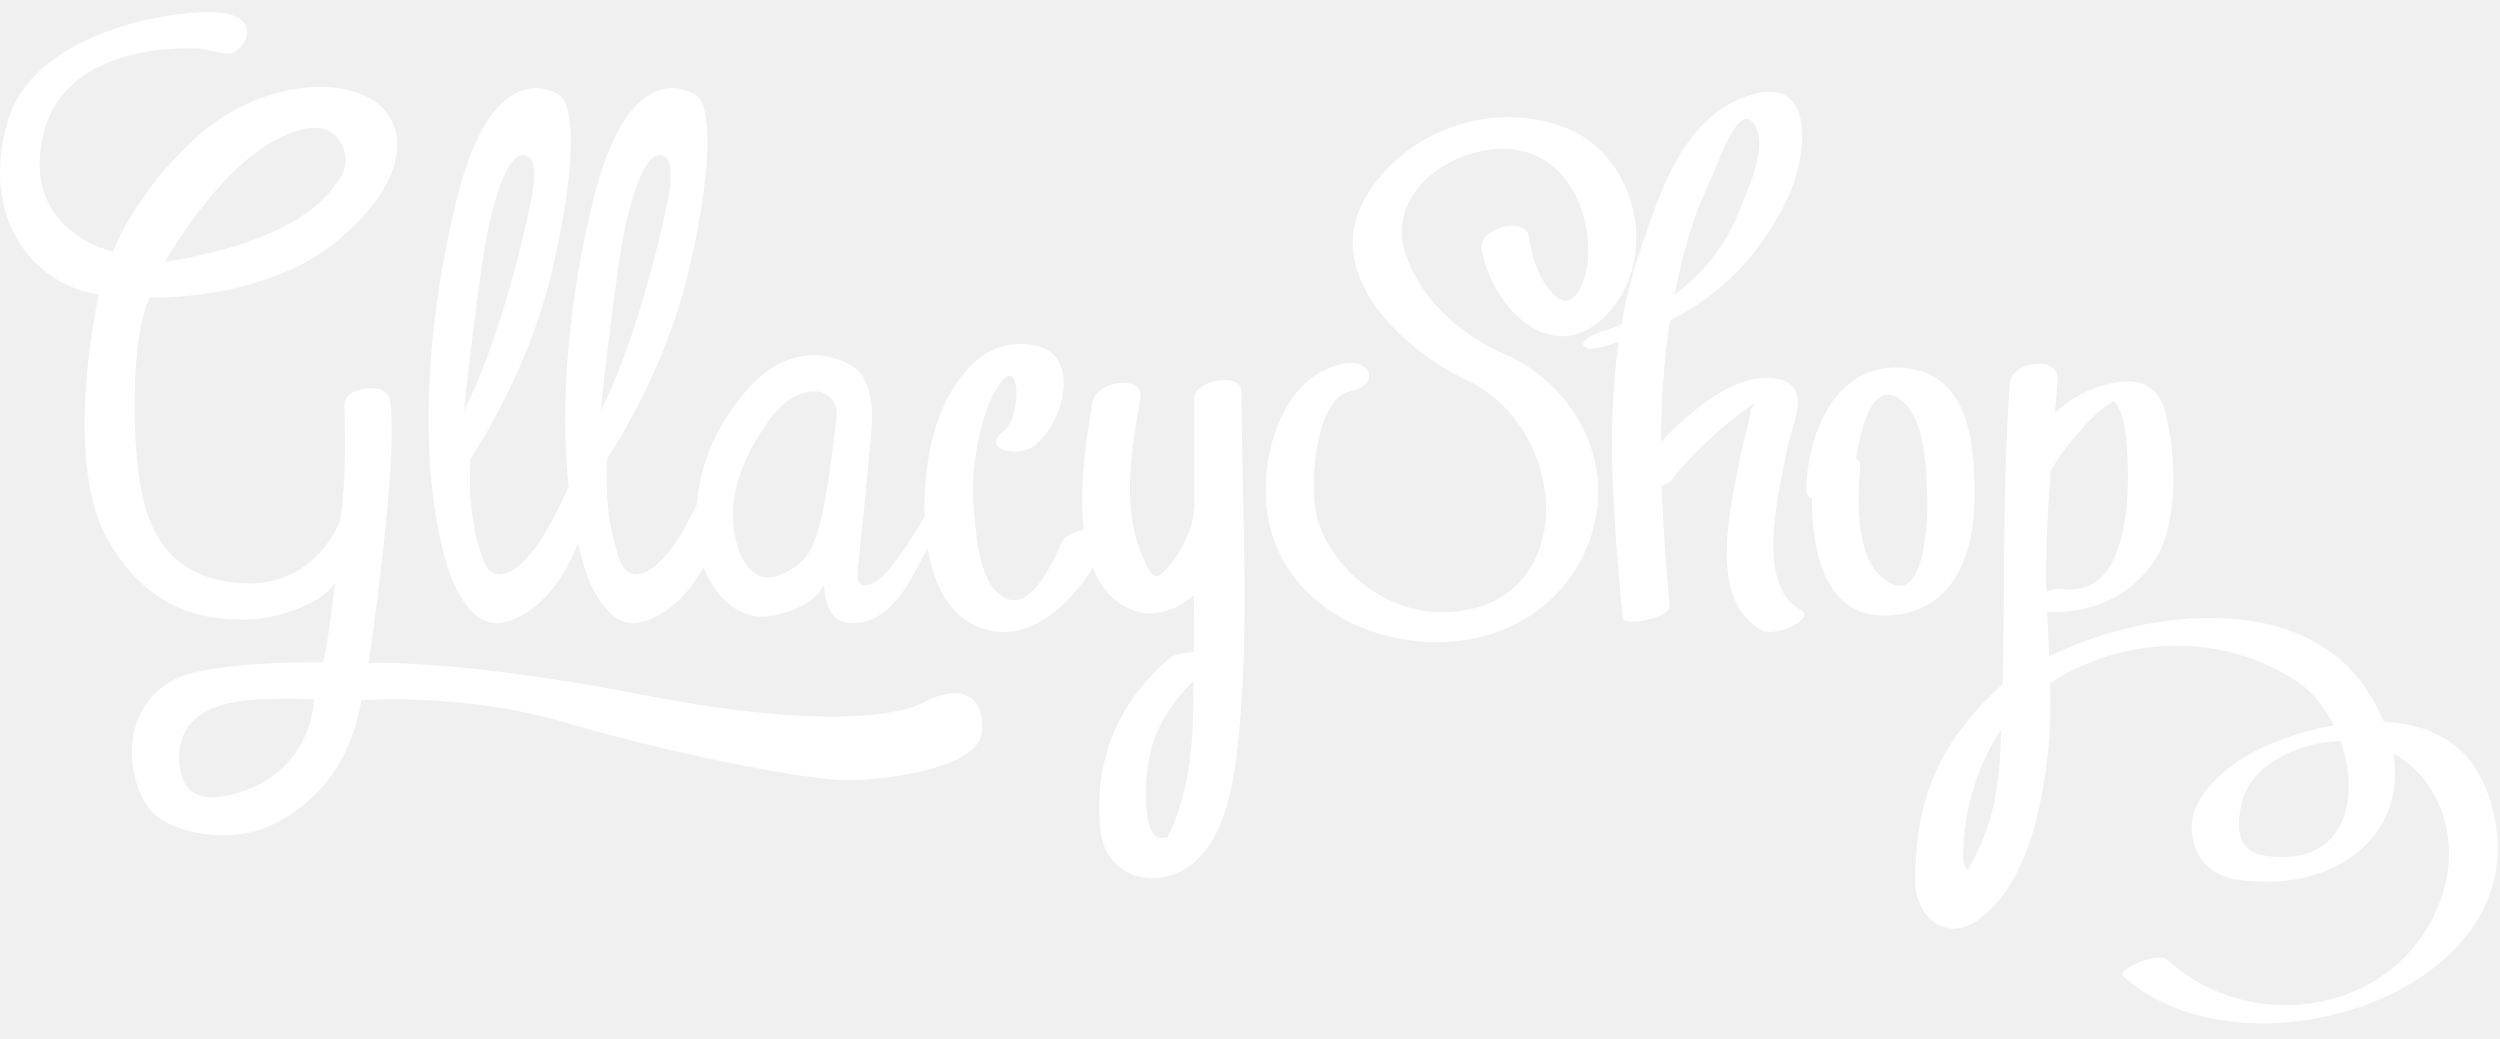
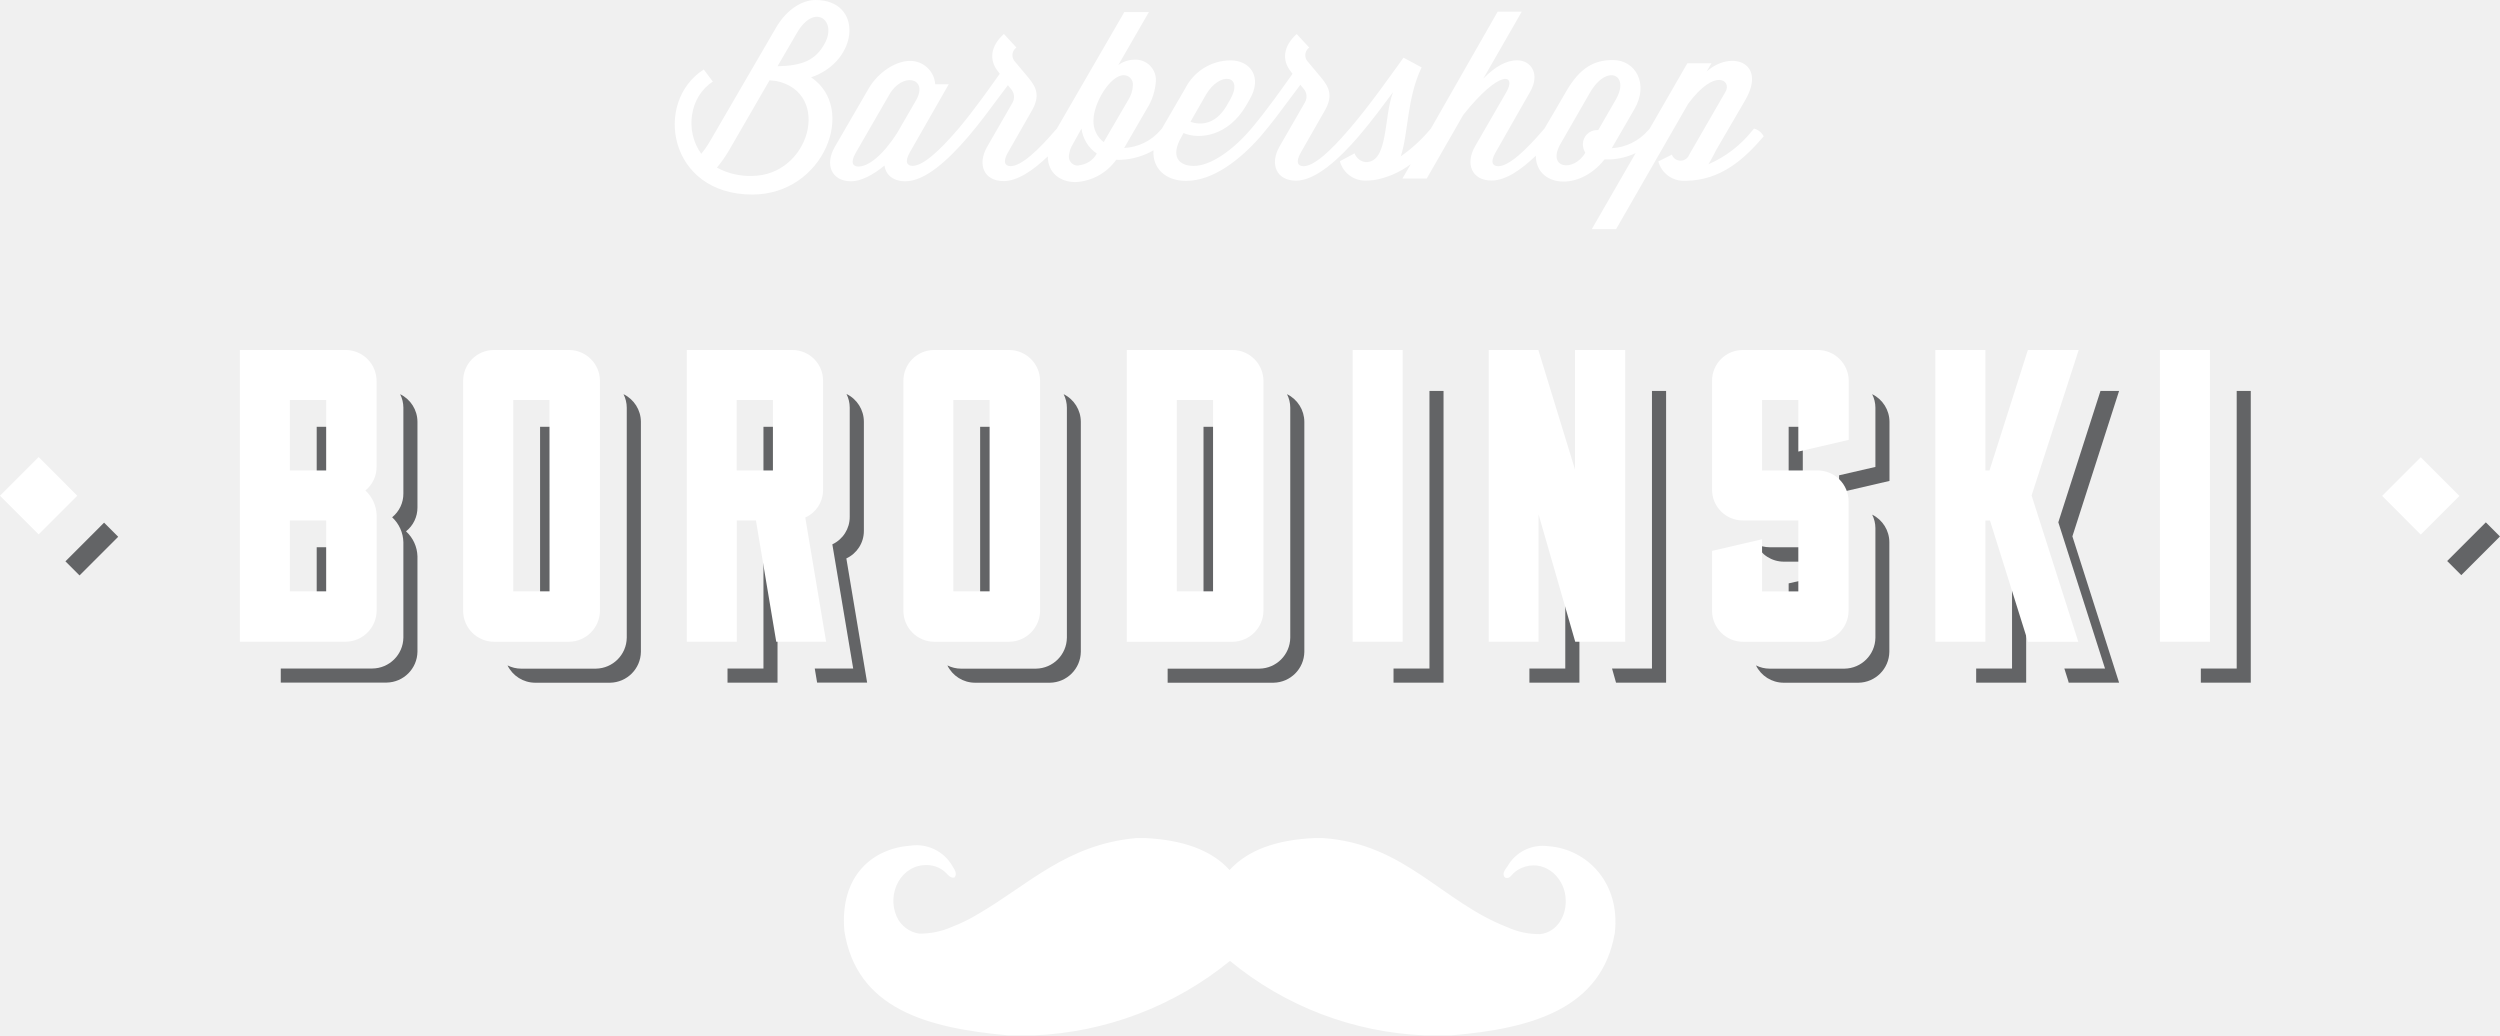
- <svg xmlns="http://www.w3.org/2000/svg" version="1.1" id="Layer_2" x="0px" y="0px" width="154px" height="64px" viewBox="0 0 154 64" enable-background="new 0 0 154 64" xml:space="preserve">
-   <g>
-     <path fill="#FFFFFF" d="M59.292,42.755c-0.833-0.25-2.153,0.373-2.153,0.373s-3.027,2.513-17.84-0.378   c-10.908-2.129-16.583-1.917-16.583-1.917s1.833-12.5,1.333-16c0,0,0-0.917-1.083-0.917s-1.75,0.417-1.75,1s0.167,4.417-0.25,7.083   c0,0-1.417,4.251-6.167,3.917s-5.75-3.75-6.167-6.083S7.966,21,9.216,18.333c0,0,7.167,0.25,11.667-3.583s4.25-7.167,2.083-8.583   S15.883,5,12.049,8.5s-5.083,7-5.083,7s-5.625-1.208-4.333-7.083C3.982,2.277,12.393,3,12.393,3c1.75,0.333,1.823,0.5,2.406-0.083   s1-2.083-1.75-2.167s-11,1.271-12.583,6.75c-1.685,5.828,1.435,9.997,5.622,10.643c0,0-2.288,10.107,0.545,15.107   s6.94,4.917,8.595,4.917s4.572-0.916,5.405-2.25c0,0-0.393,3.581-0.724,4.88c0,0-6.935-0.095-9.109,1.036   c-3.688,1.917-2.917,6.48-1.5,8.104c1.204,1.38,4.812,2.125,7.417,0.896c2.705-1.277,4.865-3.739,5.549-7.697   c0,0,6.368-0.469,12.534,1.364s14.756,3.556,17.34,3.556s8.046-0.738,8.327-2.889C60.653,43.729,60.125,43.005,59.292,42.755z    M15.862,9.328c0,0,3.281-2.5,4.844-0.938c0,0,1.25,1.281,0.094,2.812c-0.656,0.869-2.396,3.589-10.656,4.938   C10.143,16.141,12.737,11.578,15.862,9.328z M16.127,48.234c0,0-4.531,2.469-5.047-0.875c-0.333-2.158,0.89-3.18,1.687-3.57   s1.875-0.879,6.579-0.711C19.346,43.078,19.346,46.406,16.127,48.234z" />
-     <path fill="#FFFFFF" d="M73.576,24.477c0,2.256-0.001,4.513-0.002,6.77c-0.007,0.038-0.019,0.075-0.021,0.115   c-0.035,0.931-0.418,1.734-0.861,2.537c-0.298,0.541-0.716,1.056-1.18,1.463c-0.533,0.469-0.877-0.564-1.078-0.985   c-1.391-2.915-0.726-6.812-0.187-9.862c0.257-1.454-2.706-1.077-2.936,0.222c-0.334,1.888-0.869,5.118-0.547,7.906   c-0.587,0.101-1.167,0.366-1.341,0.737c-0.511,1.088-2.009,4.704-3.833,3.258c-1.319-1.046-1.461-3.743-1.6-5.268   c-0.191-2.111,0.154-4.267,0.816-6.266c-0.058,0.173,1.14-2.823,1.67-1.703c0.326,0.69,0.032,2.641-0.608,3.122   c-1.571,1.182,0.875,1.67,1.824,0.956c1.802-1.356,3.05-5.708-0.074-6.232c-3.464-0.581-5.438,2.923-6.163,5.697   c-0.335,1.279-0.563,3.074-0.504,4.886c-0.481,0.832-2.097,3.533-3.047,4.026c-1.125,0.584-1.104-0.229-1.062-0.75   s0.542-5.146,0.813-8.271c0.175-2.014-0.062-2.771-0.5-3.646s-3.994-2.825-7.146,0.833c-2.183,2.534-2.912,4.927-3.08,7.054   c-0.213,0.425-0.443,0.873-0.71,1.362c-1.5,2.75-3.384,3.909-4.062,2c-0.594-1.672-0.906-3.703-0.75-6.188   c0.005-0.088,3.5-5,5.062-11.75s1.25-10.062,0.438-10.625s-4.25-1.938-6.312,6.25c-1.523,6.047-2.137,12.5-1.565,17.879   c-0.317,0.684-0.719,1.499-1.229,2.434c-1.5,2.75-3.384,3.909-4.062,2c-0.594-1.672-0.906-3.703-0.75-6.188   c0.005-0.088,3.5-5,5.062-11.75s1.25-10.062,0.438-10.625s-4.25-1.938-6.312,6.25s-2.465,17.126-0.5,23.125   c0,0,1.081,3.375,3.103,3.125c1.671-0.207,3.656-1.846,4.829-4.906c0.144,0.615,0.301,1.215,0.487,1.781   c0,0,1.081,3.375,3.103,3.125c1.376-0.17,2.964-1.32,4.14-3.423c0.711,1.839,2.239,3.34,4.213,2.985   c2.667-0.479,3.218-1.932,3.218-1.932s-0.051,2.383,1.657,2.383c1.525,0,2.729-0.889,3.938-3.159   c0.409-0.77,0.642-1.218,0.773-1.481c0.356,2.144,1.241,4.055,3.018,4.83c2.976,1.298,5.62-1.172,7.167-3.608   c0.473,1.199,1.24,2.156,2.461,2.616c1.338,0.505,2.659,0.013,3.772-0.928c-0.005,1.173-0.016,2.346-0.026,3.519   c-0.584,0.001-1.239,0.143-1.547,0.415c-3.203,2.825-4.598,6.241-4.195,10.521c0.233,2.48,2.576,3.597,4.725,2.662   c3.101-1.35,3.57-6.021,3.83-8.836C76.968,38.11,76.482,31,76.482,24.148C76.482,22.855,73.576,23.446,73.576,24.477z    M30.252,13.281c0.688-2.656,1.329-3.719,1.954-3.719s0.938,0.719,0.469,3s-1.987,8.626-4.094,12.75   C28.581,25.312,29.564,15.938,30.252,13.281z M38.67,13.281c0.688-2.656,1.329-3.719,1.954-3.719s0.938,0.719,0.469,3   s-1.987,8.626-4.094,12.75C36.999,25.312,37.983,15.938,38.67,13.281z M51.529,25.708C51.455,26.288,51.07,30,50.57,32   s-0.953,2.78-2.583,3.438c-1.704,0.688-2.438-1.418-2.438-1.418c-1.146-3.208,0.396-6.042,1.667-7.919s2.573-2.096,3.312-1.955   C50.768,24.191,51.674,24.583,51.529,25.708z M73.501,43.764c-0.038,2.683-0.381,5.377-1.579,7.81   c-0.701,0.146-1.029-0.117-1.239-1.237c-0.149-1.091-0.132-2.174,0.049-3.251c0.24-2.021,1.382-3.736,2.783-5.153   C73.508,42.543,73.51,43.153,73.501,43.764z" />
-     <path fill="#FFFFFF" d="M92.301,21.649c-2.541-1.229-4.811-3.29-5.715-6c-1.279-3.827,2.928-6.647,6.275-6.474   c3.488,0.181,5.137,3.625,4.967,6.709c-0.061,1.095-0.748,3.557-2.096,2.277c-0.951-0.906-1.369-2.375-1.566-3.632   c-0.191-1.21-3.1-0.495-2.898,0.776c0.578,3.657,4.527,7.689,7.898,3.863c3.014-3.418,1.656-9.462-2.574-11.233   c-4.523-1.893-10.135,0.077-12.529,4.327c-2.732,4.85,2.748,9.598,6.629,11.321c6.225,3.338,6.455,14.054-1.818,14.126   c-3.43,0.03-6.619-2.438-7.693-5.609c-0.572-1.688-0.279-7.553,2.014-8.003c1.807-0.354,1.311-2.04-0.453-1.693   c-3.713,0.727-5.08,5.515-4.721,8.858c0.576,5.341,5.578,8.339,10.631,8.295c4.682-0.041,8.654-2.929,9.625-7.549   C99.215,27.526,96.365,23.24,92.301,21.649z" />
-     <path fill="#FFFFFF" d="M110.881,37.532c-2.855-1.552-1.223-7.563-0.791-9.875c0.279-1.492,1.555-3.794-0.494-4.296   c-2.385-0.584-5.223,1.687-7.277,3.858c0.012-2.506,0.17-4.999,0.553-7.478c3.088-1.576,5.4-3.821,7.182-7.395   c1.295-2.604,1.941-7.971-2.461-6.422c-3.986,1.403-5.377,6.017-6.619,9.688c-0.484,1.43-0.836,2.894-1.094,4.378   c-0.398,0.16-0.803,0.312-1.219,0.44c-1.658,0.512-1.441,1.407,0.238,0.89c0.275-0.085,0.543-0.173,0.809-0.263   c-0.793,5.612-0.256,11.49,0.248,17.02c0.049,0.54,2.969-0.001,2.898-0.777c-0.227-2.468-0.414-4.922-0.496-7.364   c0.283-0.104,0.52-0.236,0.633-0.387c0.889-1.175,1.982-2.203,3.08-3.177c0.299-0.261,0.605-0.513,0.92-0.755   c0.154-0.113,0.307-0.226,0.459-0.339c0.674-0.53,0.799-0.543,0.381-0.04c-0.061,0.916-0.459,1.93-0.625,2.832   c-0.549,2.992-2.127,8.889,1.346,10.775C109.297,39.248,111.982,38.13,110.881,37.532z M104.395,13.431   c0.305-0.897,0.715-1.77,1.094-2.636c0.473-1.082,1.73-4.768,2.645-3.004c0.729,1.404-0.426,3.717-0.938,5.067   c-0.83,2.185-2.254,3.95-4.047,5.297C103.459,16.575,103.863,15,104.395,13.431z" />
-     <path fill="#FFFFFF" d="M121.635,30.527c0.006-3.288-0.375-7.506-4.303-7.863c-4.309-0.392-6.006,4.123-6.064,7.49   c-0.004,0.274,0.135,0.456,0.35,0.569c-0.004,3.15,0.76,7.26,4.508,7.197C120.307,37.852,121.631,34.206,121.635,30.527z    M116.637,36.002c-2.441-0.971-2.219-5.203-2.053-7.24c0.02-0.24-0.078-0.411-0.246-0.525c0.301-2.017,1.082-5.03,2.863-3.506   c1.416,1.211,1.445,4.148,1.521,5.835C118.775,31.71,118.617,36.79,116.637,36.002z" />
-     <path fill="#FFFFFF" d="M153.135,48.58c-1.127-2.886-3.588-3.994-6.293-4.128c-0.285-0.677-0.656-1.371-1.133-2.076   c-3.91-5.788-13.189-5.019-19.475-1.948c-0.041-0.913-0.09-1.824-0.129-2.73c2.533,0.127,5-0.852,6.502-2.997   c1.676-2.395,1.434-6.632,0.777-9.314c-0.619-2.525-3.088-2.072-4.93-1.234c-0.656,0.298-1.279,0.744-1.865,1.261   c0.055-0.672,0.111-1.345,0.16-2.014c0.111-1.542-2.842-1.153-2.941,0.203c-0.453,6.196-0.297,12.366-0.441,18.54   c-4.271,3.862-5.348,7.501-5.391,12.06c-0.02,2.271,1.934,3.961,3.982,2.386c2.895-2.224,3.771-6.629,4.172-9.984   c0.178-1.491,0.197-3.009,0.16-4.528c4.49-2.941,10.635-3.149,15.205-0.1c0.938,0.626,1.711,1.594,2.262,2.696   c-1.688,0.3-3.311,0.855-4.613,1.482c-1.713,0.825-4.256,2.765-4.131,4.936c0.098,1.69,1.029,2.638,2.283,2.979   c0.078,0.033,0.17,0.063,0.299,0.084c6.135,0.995,10.703-2.626,9.828-7.737c2.984,1.625,4.107,5.405,3.043,8.66   c-2.387,7.304-11.584,8.932-16.949,4.054c-0.574-0.523-3.184,0.577-2.729,0.992C138.574,67.199,157.846,60.653,153.135,48.58z    M123.191,46.805c-0.102,1.738-0.459,3.549-1.145,5.143c-0.246,0.544-0.512,1.076-0.801,1.598c0,0-0.26,0.064-0.316-0.717   c0.025-2.858,0.809-5.577,2.346-7.892C123.25,45.56,123.227,46.182,123.191,46.805z M126.32,28.947   c0.059-0.055,0.111-0.111,0.146-0.172c0.516-0.917,1.207-1.728,1.908-2.507c0.527-0.586,1.119-1.138,1.803-1.539   c0.324,0.162,0.654,0.991,0.777,2.131c0.303,2.772,0.439,10.096-3.945,9.407c-0.209-0.033-0.57,0.043-0.947,0.171   c0-0.013,0-0.026,0-0.039C126.002,33.921,126.137,31.432,126.32,28.947z M139.4,52.691c-0.016-0.003-0.037-0.001-0.055-0.003   c-1.689-0.398-1.502-1.99-1.289-3.086c0.492-2.524,3.576-3.883,6.117-3.959C145.457,49.21,144.469,53.513,139.4,52.691z" />
-   </g>
+ <svg xmlns="http://www.w3.org/2000/svg" viewBox="0 0 369.44 153">
+   <path d="M119.86 11.43C127 9 127.59 0 120.51 0c-1.95 0-4.28 1.37-5.88 4.17L105 20.73a13.83 13.83 0 0 1-1.37 2c-2.46-3.39-1.74-8.45 1.71-10.67L104 10.27c-7.46 4.75-5.27 18.48 7.18 18.48 10.6-.01 15.52-12.75 8.68-17.32zM111.07 26a10.23 10.23 0 0 1-5.13-1.23 18.43 18.43 0 0 0 1.78-2.53l6-10.37 1 .1C123 13.72 119.69 26 111.07 26zm3.83-16.21l2.87-4.93c2.6-4.48 5.92-1.85 4.14 1.5-1.37 2.57-3.39 3.36-7.01 3.43z" fill="#fff" />
+   <path d="M259.21 19l-.24.27a16.74 16.74 0 0 1-6.5 5c.58-.92 1-1.92 1.47-2.67l3.93-6.74c3.32-5.64-2.05-7.53-5.68-4.28l.72-1.23h-3.56L243.79 19l-.24.27a7.66 7.66 0 0 1-5.37 2.63l3.35-5.78c2.16-3.73.17-7.25-3.18-7.25-2.74 0-4.86 1.09-6.91 4.65l-1.75 3-1.46 2.48-.19.22c-2.57 3-5.06 5.34-6.64 5.34-.79 0-1.23-.55-.41-2l5.13-9c1.54-2.7.07-4.65-1.92-4.65-1.54 0-3.18.85-5 2.7l5.68-9.89h-3.56L211.45 19l-.2.23A22.14 22.14 0 0 1 207 23.1c1.13-3.39.89-8.59 3.08-13.14l-2.67-1.44c-1.47 2-4.69 6.67-7.9 10.43l-.24.27c-2.57 3-5.06 5.34-6.64 5.34-.79 0-1.23-.55-.41-2l3.56-6.23c1.23-2.16.65-3.42-.51-4.82l-2-2.39a1.39 1.39 0 0 1 .09-2l.11-.09-1.85-2c-2 1.81-2.19 3.83-.92 5.47l.3.41c-1.57 2.22-3.69 5.23-6 8l-.24.27c-2.57 3-5.85 5.34-8.35 5.34-2.19 0-3.49-1.37-1.85-4.24l.34-.62c2.29 1 6.6.51 9.27-4.1l.51-.89c1.92-3.28.07-5.75-2.84-5.75a7.53 7.53 0 0 0-6.67 4.11L171.7 19l-.21.24a7.59 7.59 0 0 1-5.37 2.63l3.35-5.78a8.66 8.66 0 0 0 1.34-4.09A3 3 0 0 0 168 8.82h-.41a4.14 4.14 0 0 0-2.33.79l4.52-7.83h-3.63L156.18 19l-.19.21c-2.57 3-5.06 5.34-6.64 5.34-.79 0-1.23-.55-.41-2l3.56-6.23c1.23-2.16.65-3.42-.51-4.82l-2-2.39a1.39 1.39 0 0 1 .1-2l.11-.09-1.85-2c-2 1.81-2.19 3.83-.92 5.47l.31.41c-1.57 2.22-3.7 5.23-6 8l-.24.27c-2.57 3-5.06 5.34-6.64 5.34-.79 0-1.23-.55-.41-2l5.75-10.06h-2A3.7 3.7 0 0 0 134.44 9c-1.92 0-4.58 1.51-6.09 4.11l-5 8.62c-1.51 2.64-.44 5.06 2.43 5.06 1.44 0 3.22-.92 4.93-2.33.17 1.37 1.27 2.33 3.08 2.33 2.94 0 6.33-3.15 9.27-6.57 1.71-2 3-3.76 5.88-7.63l.48.58a1.75 1.75 0 0 1 .21 2l-3.76 6.53c-1.5 2.64-.44 5.06 2.43 5.06 2.06 0 4.34-1.55 6.54-3.65 0 2.43 1.81 3.8 4.11 3.8a7.87 7.87 0 0 0 6-3.3 6 6 0 0 0 .79 0 10.44 10.44 0 0 0 4.72-1.4c-.19 2.57 1.68 4.52 4.82 4.52 4 0 8-3.15 11-6.57 1.71-2 3-3.76 5.88-7.63l.48.58a1.75 1.75 0 0 1 .21 2l-3.76 6.53c-1.51 2.64-.44 5.06 2.43 5.06s6.33-3.15 9.27-6.57c2-2.33 3.8-4.82 5.06-6.5-1.4 3.7-.65 10.33-4 10.33a2 2 0 0 1-1.68-1.3L198 23.82a3.88 3.88 0 0 0 3.9 2.87 9.63 9.63 0 0 0 1-.07h.1a12.54 12.54 0 0 0 5.47-2.36l-1.22 2.12h3.59l5.4-9.41c5.48-6.88 7.9-6 6.36-3.35l-4.62 8c-1.51 2.63-.44 5.06 2.43 5.06 2.07 0 4.35-1.56 6.55-3.67 0 4.54 6.29 5.42 10.15.55h.79a9.8 9.8 0 0 0 3.81-.94l-6.48 11.24h3.59l10.64-18.51c4-5.41 6.47-3.42 5.54-1.81l-5.37 9.31a1.37 1.37 0 0 1-2.57 0l-2 1a3.88 3.88 0 0 0 3.9 2.87h.21c5.17-.1 8.55-3.18 11.46-6.57a2.25 2.25 0 0 0-1.42-1.15zm-81-5c2.05-3.52 5.68-2.94 3.56.75l-.51.89c-1.71 2.91-4 2.84-5.34 2.36zm-45.61 5.61c-2.16 3.39-4.28 5-5.75 5-.79 0-1.23-.55-.41-2l5-8.66c1.92-3.32 5.71-2.46 4 .75zm26.79 4.86a1.33 1.33 0 0 1-1.44-1.37 4 4 0 0 1 .62-1.85l1.25-2.25a5.23 5.23 0 0 0 2.26 3.69 3.34 3.34 0 0 1-2.7 1.74zM163.1 21a3.84 3.84 0 0 1-1.51-3.22c0-2.53 2.46-6.67 4.48-6.67a1.36 1.36 0 0 1 1.34 1.54 4.33 4.33 0 0 1-.68 2.12zm73.08-1.78H236a2.1 2.1 0 0 0-2.09 2.11 2.34 2.34 0 0 0 .34 1.2v.07c-1.68 2.87-5.75 2.33-3.63-1.37l2.7-4.69 1.68-2.92c2.5-4.24 5.92-2.57 3.76 1.13zM-.004 73.257l5.714-5.713 5.712 5.715-5.714 5.712zm352.023.026l5.714-5.713 5.713 5.715-5.715 5.712z" fill="#fff" />
+   <path fill="#636466" d="M46.8 73.48h2.08v-8.32h3.27v-2.09H46.8v10.41zM61.69 75V62.32a4.56 4.56 0 0 0-2.56-4.07 4.46 4.46 0 0 1 .48 2v12.68a4.47 4.47 0 0 1-1.66 3.51 5.2 5.2 0 0 1 1.66 3.69v14.1A4.63 4.63 0 0 1 55 98.79H41.49v2.08h15.64a4.63 4.63 0 0 0 4.56-4.56v-14.1A5.19 5.19 0 0 0 60 78.52 4.47 4.47 0 0 0 61.69 75z" />
+   <path fill="#636466" d="M46.8 91.34h2.08v-8.39h3.27v-2.08H46.8v10.47zm33.01 0h2.08V65.16h3.27v-2.09h-5.35v28.27z" />
+   <path d="M92.14 58.25a4.46 4.46 0 0 1 .48 2v34a4.63 4.63 0 0 1-4.56 4.56H77a4.5 4.5 0 0 1-2-.48 4.56 4.56 0 0 0 4.07 2.56h11.08a4.63 4.63 0 0 0 4.56-4.56v-34a4.57 4.57 0 0 0-2.57-4.08zm20.68 15.23h2.08v-8.32h3.28v-2.09h-5.36v10.41zm12.25 9.04a4.47 4.47 0 0 0 2.59-4.06V62.32a4.56 4.56 0 0 0-2.57-4.1 4.55 4.55 0 0 1 .48 2v16.15a4.46 4.46 0 0 1-2.57 4.07l3.08 18.35h-5.68l.35 2.08h7.39zm-9.42-1.65h-2.83v17.92h-5.31v2.09h7.39V82.95h1.1l-.35-2.08zm29.19 10.47h2.09V65.16h3.27v-2.09h-5.36v28.27z" fill="#636466" />
+   <path d="M157.18 58.25a4.45 4.45 0 0 1 .48 2v34a4.63 4.63 0 0 1-4.56 4.56H142a4.49 4.49 0 0 1-2-.48 4.56 4.56 0 0 0 4.07 2.56h11.09a4.63 4.63 0 0 0 4.56-4.56v-34a4.57 4.57 0 0 0-2.54-4.08zm20.67 33.09h2.09V65.16h3.27v-2.09h-5.36v28.27z" fill="#636466" />
+   <path d="M190.19 58.25a4.46 4.46 0 0 1 .48 2v34a4.63 4.63 0 0 1-4.56 4.56h-13.56v2.08h15.64a4.63 4.63 0 0 0 4.56-4.56v-34a4.57 4.57 0 0 0-2.56-4.08zm21.05-.48v41.02h-5.31v2.09h7.39V57.77h-2.08zm32.88 0v41.02h-5.9l.59 2.09h7.4V57.77h-2.09zm-12.81 22.18v18.84h-5.3v2.09h7.39V87.19l-2.09-7.24zM263.58 83h6.11v-2.13h-8.19a4.51 4.51 0 0 1-2-.48 4.53 4.53 0 0 0 4.08 2.61zm2.83 2.73l-2.09.48v5.13h2.09v-5.61zm10.25-27.48a4.46 4.46 0 0 1 .48 2V69l-5.37 1.24v2.56l7.45-1.73v-8.75a4.56 4.56 0 0 0-2.56-4.07z" fill="#636466" />
+   <path d="M276.66 76.05a4.46 4.46 0 0 1 .48 2v16.2a4.63 4.63 0 0 1-4.56 4.56h-11.09a4.5 4.5 0 0 1-2-.48 4.56 4.56 0 0 0 4.07 2.56h11.08a4.63 4.63 0 0 0 4.56-4.56V80.12a4.56 4.56 0 0 0-2.54-4.07zm-12.34-12.98v10.41h2.09v-8.32h3.27v-2.09h-5.36zm33.69 17.8h-.68v17.92h-5.3v2.09h7.39V85.35l-1.41-4.48zm15.14-23.1h-2.75l-6.23 19.41 6.9 21.61h-6.01l.58 1.84.06.25h7.45l-6.9-21.62 6.9-21.49zm17.38 0v41.02h-5.3v2.09h7.38V57.77h-2.08z" fill="#636466" />
+   <path d="M167.9 123.85h1.41c5.43.28 9.69 1.73 12.39 4.72 2.74-3 7-4.46 12.46-4.72h1.35c12.11.82 17.63 9.5 27.3 13.19a11.12 11.12 0 0 0 4.79 1c2.48-.27 4.06-2.78 3.74-5.58-.34-3-3.28-5.61-6.56-4.17a4.32 4.32 0 0 0-1.17.8c-.25.23-.53.83-1.17.61-.6-.5 0-1.23.31-1.65a6 6 0 0 1 6.07-3c5.63.4 10.67 5.34 9.81 12.82C236.71 149 226.53 152 214.46 153h-3.93a48.28 48.28 0 0 1-28.77-11 49.07 49.07 0 0 1-28.9 11H149c-12.16-1.07-22.44-4-24.23-15.46-.68-8.16 4.18-12.17 9.82-12.58a6.11 6.11 0 0 1 6.14 3c.28.46.8 1.17.31 1.72-.61.11-.91-.37-1.17-.61a4 4 0 0 0-2.82-1.23c-3.86-.14-6.08 4.15-4.54 7.61a4.33 4.33 0 0 0 3.37 2.52 11.69 11.69 0 0 0 4.79-1 23.84 23.84 0 0 0 3.87-1.9c7.35-4.26 13.1-10.31 23.36-11.22z" fill="#fff" />
+   <path fill="#636466" d="M361.634 82.906l5.713-5.714 2.086 2.085-5.713 5.715zM9.667 82.95l5.713-5.714 2.086 2.086-5.713 5.713z" />
+   <path d="M55.65 69A4.47 4.47 0 0 1 54 72.48a5.2 5.2 0 0 1 1.66 3.69v14.1a4.63 4.63 0 0 1-4.56 4.56H35.45V51.72h15.64a4.59 4.59 0 0 1 4.56 4.56zm-7.45-9.89h-5.36v10.41h5.36zm0 17.8h-5.36v10.47h5.36zm35.9-25.19a4.59 4.59 0 0 1 4.56 4.56v34a4.63 4.63 0 0 1-4.56 4.56H73a4.59 4.59 0 0 1-4.56-4.56v-34A4.55 4.55 0 0 1 73 51.72h11.1zm-2.9 7.39h-5.35v28.27h5.36zm33.51 35.72l-3-17.92h-2.83v17.92h-7.39V51.72h15.64a4.53 4.53 0 0 1 4.5 4.56v16.14a4.47 4.47 0 0 1-2.63 4.06l3.08 18.35zm-.49-35.72h-5.36v10.41h5.36zm34.92-7.39a4.59 4.59 0 0 1 4.56 4.56v34a4.63 4.63 0 0 1-4.56 4.56h-11.08a4.59 4.59 0 0 1-4.56-4.56v-34a4.55 4.55 0 0 1 4.5-4.56h11.1zm-2.9 7.39h-5.36v28.27h5.36zm35.91-7.39a4.59 4.59 0 0 1 4.56 4.56v34a4.63 4.63 0 0 1-4.56 4.56h-15.64V51.72zm-2.89 7.39h-5.36v28.27h5.36zm20.63-7.39h7.39v43.11h-7.39zm40.28 0v43.11h-7.39L227.36 76v18.83H220V51.72h7.33l5.42 17.67V51.72zm28.45 17.8a4.59 4.59 0 0 1 4.56 4.56v16.2a4.63 4.63 0 0 1-4.56 4.56h-11.08a4.59 4.59 0 0 1-4.54-4.56v-8.87l7.39-1.72v7.7h5.36V76.91h-8.19a4.55 4.55 0 0 1-4.56-4.54V56.28a4.55 4.55 0 0 1 4.54-4.56h11.1a4.59 4.59 0 0 1 4.56 4.56V65l-7.45 1.73v-7.62h-5.36v10.41zm31.6 3.7l6.9 21.62h-7.45l-.06-.25-5.54-17.67h-.68v17.91H286V51.72h7.39v17.8h.61l5.67-17.8h7.51zm18.97-21.5h7.39v43.11h-7.39z" fill="#fff" />
</svg>
